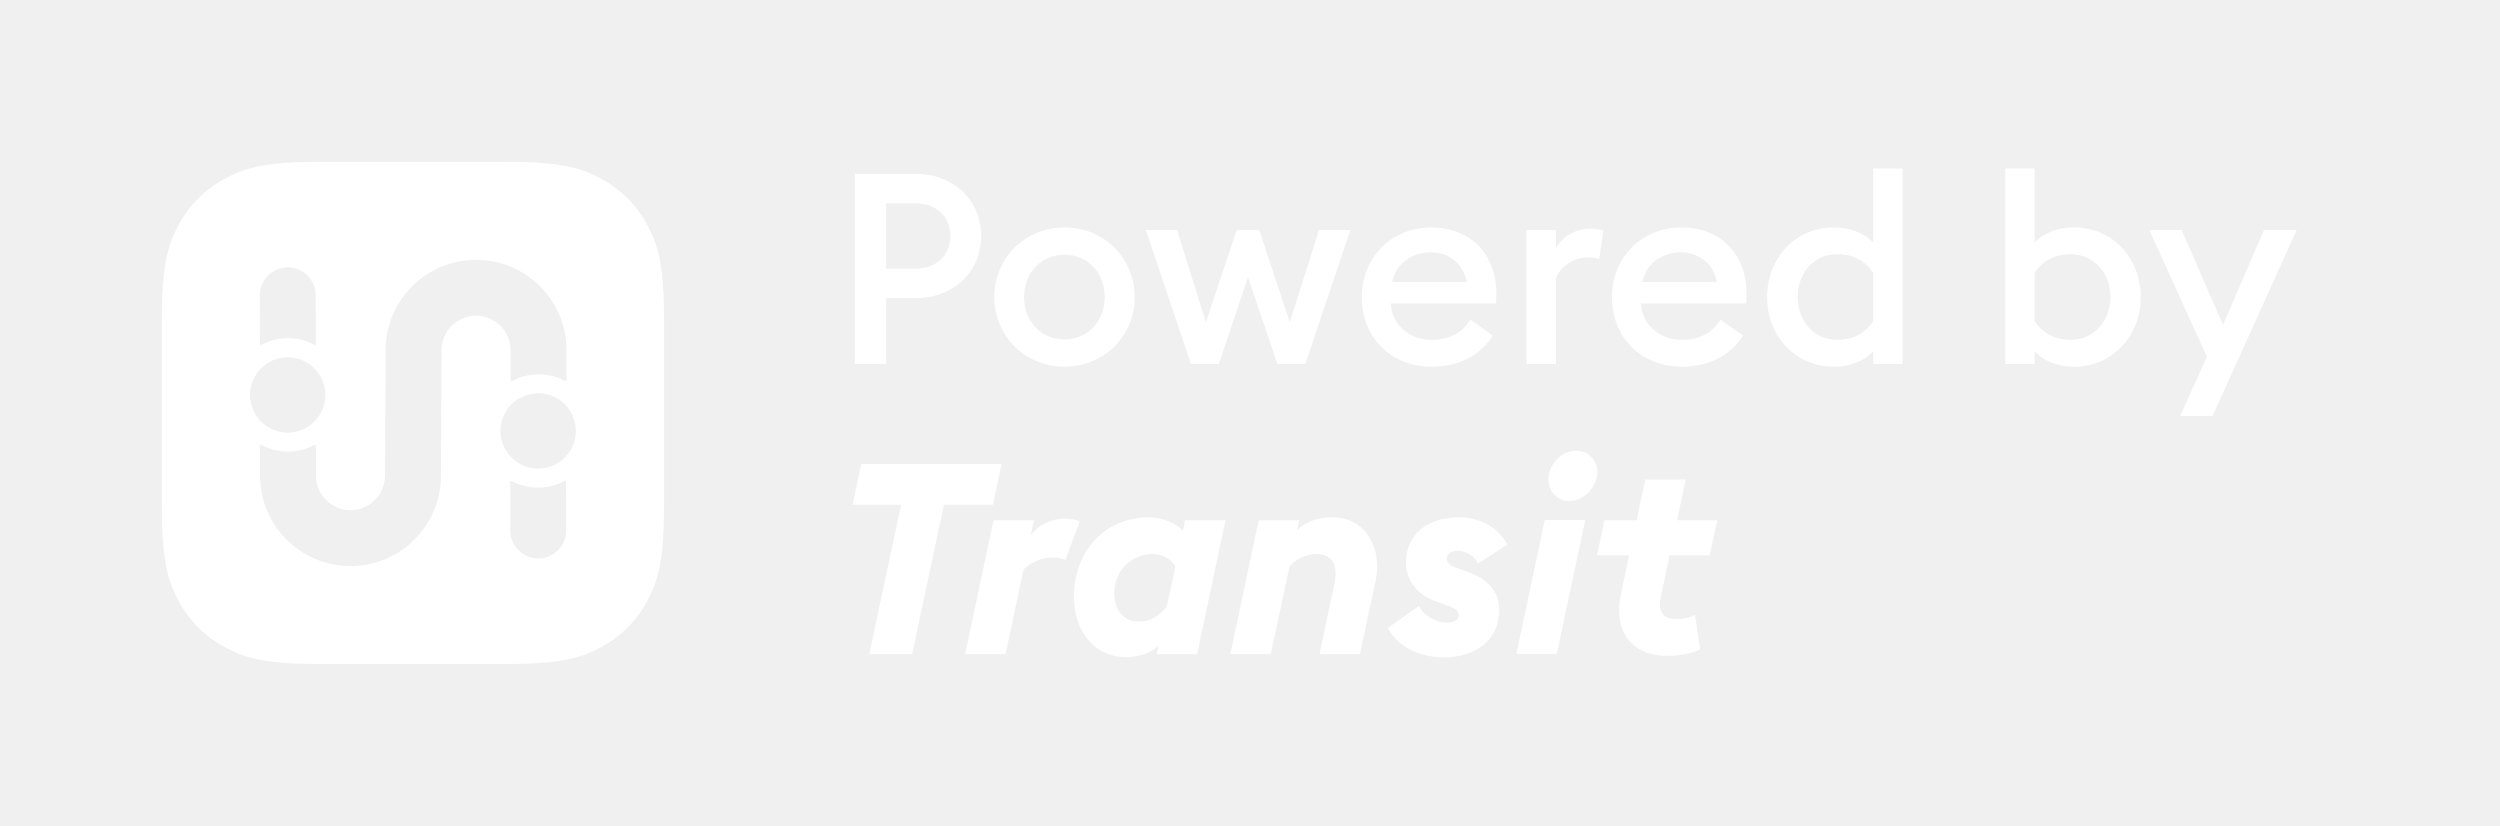
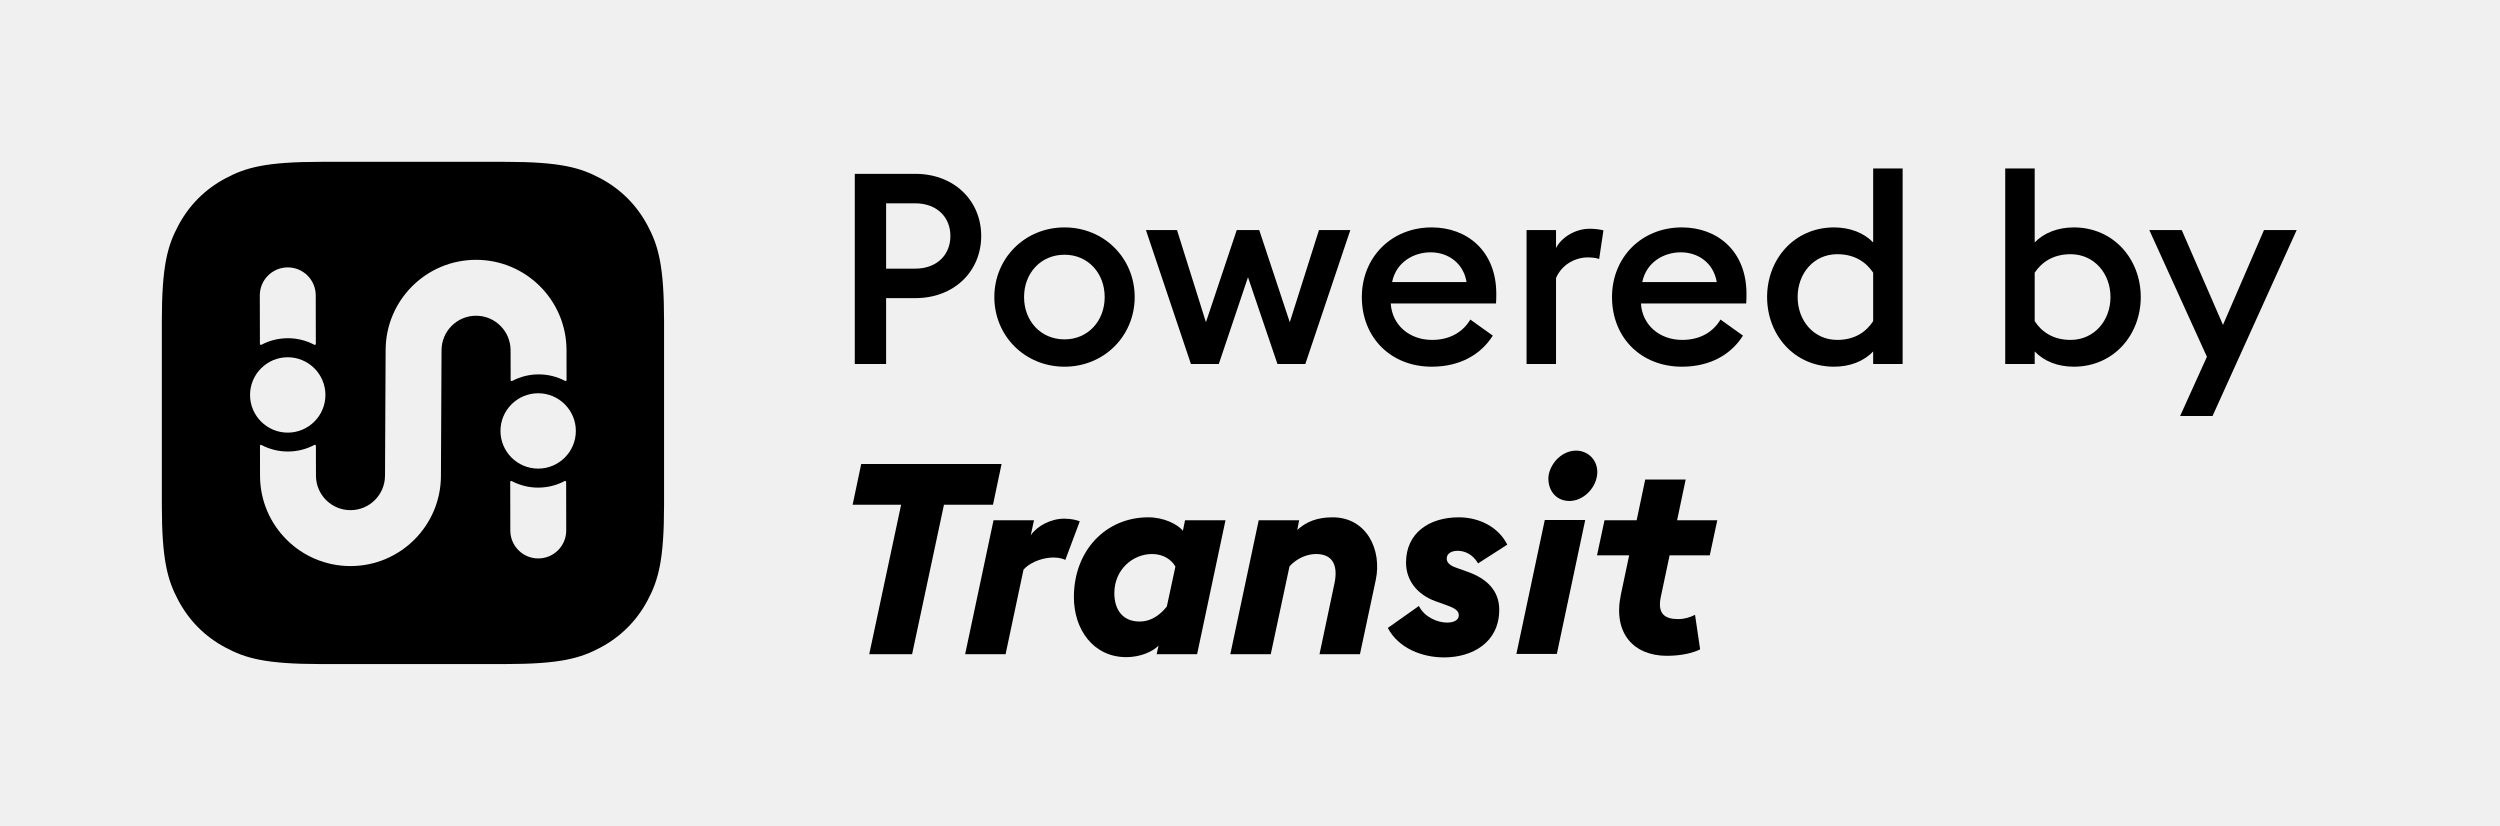
- <svg xmlns="http://www.w3.org/2000/svg" width="112px" height="37px" viewBox="0 0 112 37" version="1.1">
-   <g id="transit-api-badge" stroke="none" stroke-width="1" fill="none" fill-rule="evenodd">
-     <g id="1.Elements/__transit-logos/app-icon/iOS/white" transform="translate(7.25, 7.25)" fill="#FFFFFF">
-       <path d="M15.372,2.95252264e-15 C17.85,2.4972063e-15 18.749,0.258 19.655,0.743 C20.562,1.227 21.273,1.938 21.757,2.845 C22.242,3.751 22.5,4.65 22.5,7.128 L22.5,15.372 C22.5,17.85 22.242,18.749 21.757,19.655 C21.273,20.562 20.562,21.273 19.655,21.757 C18.749,22.242 17.85,22.5 15.372,22.5 L7.128,22.5 C4.65,22.5 3.751,22.242 2.845,21.757 C1.938,21.273 1.227,20.562 0.743,19.655 C0.258,18.749 1.88790948e-15,17.85 1.58436526e-15,15.372 L1.96834842e-15,7.128 C1.6648042e-15,4.65 0.258,3.751 0.743,2.845 C1.227,1.938 1.938,1.227 2.845,0.743 C3.751,0.258 4.65,2.83186422e-15 7.128,2.37654788e-15 L15.372,2.95252264e-15 Z M14.078,4.39 C11.84,4.39 10.026,6.204 10.026,8.442 L10.025,8.573 L10.024,8.755 C10.022,9.226 10.017,10.164 10.013,11.121 L10.01,11.631 C10.005,12.728 10,13.746 9.999,13.998 L9.998,14.058 C9.998,14.912 9.306,15.605 8.452,15.605 C7.597,15.605 6.905,14.912 6.905,14.058 L6.904,13.696 L6.904,13.585 L6.903,13.187 C6.903,13.127 6.903,13.069 6.903,13.015 L6.902,12.726 C6.902,12.69 6.866,12.666 6.831,12.684 C6.477,12.872 6.074,12.978 5.647,12.978 C5.219,12.978 4.816,12.872 4.462,12.685 C4.432,12.668 4.397,12.69 4.397,12.727 C4.397,12.769 4.397,12.815 4.397,12.863 L4.398,13.189 C4.398,13.25 4.398,13.313 4.398,13.38 L4.399,13.815 L4.399,14.059 C4.4,16.297 6.214,18.11 8.452,18.11 C10.689,18.11 12.504,16.296 12.504,14.058 L12.504,13.998 C12.507,13.454 12.526,9.362 12.53,8.573 L12.531,8.442 C12.531,7.588 13.223,6.895 14.078,6.895 C14.932,6.895 15.624,7.588 15.624,8.444 L15.625,8.689 L15.626,9.123 C15.626,9.189 15.626,9.253 15.626,9.313 L15.627,9.639 L15.627,9.774 C15.627,9.81 15.663,9.834 15.698,9.816 C16.052,9.628 16.455,9.522 16.883,9.522 C17.31,9.522 17.713,9.628 18.067,9.815 C18.097,9.832 18.132,9.81 18.132,9.773 L18.132,9.588 L18.132,9.483 L18.131,9.12 C18.131,8.921 18.13,8.694 18.13,8.441 C18.129,6.203 16.315,4.39 14.078,4.39 Z M18.068,14.297 L18.044,14.302 C17.689,14.491 17.284,14.595 16.854,14.595 C16.429,14.595 16.029,14.488 15.677,14.303 C15.644,14.285 15.607,14.309 15.608,14.341 L15.608,14.527 L15.609,14.907 C15.609,14.956 15.609,15.007 15.609,15.06 L15.61,15.409 C15.61,15.722 15.611,16.092 15.612,16.518 C15.613,17.21 16.175,17.77 16.867,17.768 C17.559,17.767 18.119,17.205 18.117,16.513 C18.116,16.003 18.115,15.574 18.115,15.226 L18.114,14.906 C18.114,14.857 18.114,14.81 18.114,14.766 L18.113,14.427 L18.113,14.342 C18.113,14.305 18.074,14.286 18.044,14.302 Z M16.86,10.368 C15.929,10.368 15.171,11.125 15.171,12.056 C15.171,12.987 15.929,13.744 16.86,13.744 C17.791,13.744 18.548,12.987 18.548,12.056 C18.548,11.125 17.791,10.368 16.86,10.368 Z M5.64,8.755 C4.709,8.755 3.952,9.513 3.952,10.444 C3.952,11.375 4.709,12.132 5.64,12.132 C6.571,12.132 7.329,11.375 7.329,10.444 C7.329,9.513 6.571,8.755 5.64,8.755 Z M5.64,4.729 C4.948,4.731 4.388,5.292 4.389,5.984 C4.39,6.069 4.39,6.152 4.39,6.233 L4.391,6.689 L4.392,7.091 C4.392,7.153 4.392,7.213 4.392,7.271 L4.393,7.592 C4.393,7.641 4.393,7.687 4.393,7.732 L4.394,8.07 L4.394,8.156 C4.394,8.192 4.433,8.211 4.463,8.195 C4.818,8.006 5.223,7.902 5.653,7.902 C6.078,7.902 6.478,8.01 6.83,8.195 C6.863,8.212 6.899,8.189 6.899,8.156 L6.899,7.971 L6.898,7.516 L6.898,7.437 L6.897,7.089 C6.896,6.775 6.896,6.406 6.895,5.979 C6.893,5.287 6.331,4.728 5.64,4.729 Z" id="Combined-Shape" />
+ <svg xmlns="http://www.w3.org/2000/svg" width="100%" height="100%" viewBox="0 0 112 37" version="1.1" xml:space="preserve" style="fill-rule:evenodd;clip-rule:evenodd;stroke-linejoin:round;stroke-miterlimit:2;">
+   <g id="transit-api-badge">
+     <g id="_1.Elements-__transit-logos-app-icon-iOS-white" transform="matrix(1,0,0,1,7.25,7.25)">
+       <path id="Combined-Shape" d="M15.372,0C17.85,0 18.749,0.258 19.655,0.743C20.562,1.227 21.273,1.938 21.757,2.845C22.242,3.751 22.5,4.65 22.5,7.128L22.5,15.372C22.5,17.85 22.242,18.749 21.757,19.655C21.273,20.562 20.562,21.273 19.655,21.757C18.749,22.242 17.85,22.5 15.372,22.5L7.128,22.5C4.65,22.5 3.751,22.242 2.845,21.757C1.938,21.273 1.227,20.562 0.743,19.655C0.258,18.749 0,17.85 0,15.372L0,7.128C0,4.65 0.258,3.751 0.743,2.845C1.227,1.938 1.938,1.227 2.845,0.743C3.751,0.258 4.65,0 7.128,0L15.372,0ZM14.078,4.39C11.84,4.39 10.026,6.204 10.026,8.442L10.01,11.631C10.005,12.728 10,13.746 9.999,13.998L9.998,14.058C9.998,14.912 9.306,15.605 8.452,15.605C7.597,15.605 6.905,14.912 6.905,14.058L6.902,12.726C6.902,12.69 6.866,12.666 6.831,12.684C6.477,12.872 6.074,12.978 5.647,12.978C5.219,12.978 4.816,12.872 4.462,12.685C4.432,12.668 4.397,12.69 4.397,12.727L4.399,14.059C4.4,16.297 6.214,18.11 8.452,18.11C10.689,18.11 12.504,16.296 12.504,14.058L12.504,13.998C12.507,13.454 12.526,9.362 12.53,8.573L12.531,8.442C12.531,7.588 13.223,6.895 14.078,6.895C14.932,6.895 15.624,7.588 15.624,8.444L15.627,9.774C15.627,9.81 15.663,9.834 15.698,9.816C16.052,9.628 16.455,9.522 16.883,9.522C17.31,9.522 17.713,9.628 18.067,9.815C18.097,9.832 18.132,9.81 18.132,9.773L18.13,8.441C18.129,6.203 16.315,4.39 14.078,4.39ZM18.068,14.297L18.044,14.302C17.689,14.491 17.284,14.595 16.854,14.595C16.429,14.595 16.029,14.488 15.677,14.303C15.644,14.285 15.607,14.309 15.608,14.341L15.608,14.527L15.609,15.06L15.61,15.409C15.61,15.722 15.611,16.092 15.612,16.518C15.613,17.21 16.175,17.77 16.867,17.768C17.559,17.767 18.119,17.205 18.117,16.513C18.116,16.003 18.115,15.574 18.115,15.226L18.114,14.766L18.113,14.342C18.113,14.305 18.074,14.286 18.044,14.302L18.068,14.297ZM16.86,10.368C15.929,10.368 15.171,11.125 15.171,12.056C15.171,12.987 15.929,13.744 16.86,13.744C17.791,13.744 18.548,12.987 18.548,12.056C18.548,11.125 17.791,10.368 16.86,10.368ZM5.64,8.755C4.709,8.755 3.952,9.513 3.952,10.444C3.952,11.375 4.709,12.132 5.64,12.132C6.571,12.132 7.329,11.375 7.329,10.444C7.329,9.513 6.571,8.755 5.64,8.755ZM5.64,4.729C4.948,4.731 4.388,5.292 4.389,5.984L4.391,6.689L4.392,7.271L4.393,7.732L4.394,8.156C4.394,8.192 4.433,8.211 4.463,8.195C4.818,8.006 5.223,7.902 5.653,7.902C6.078,7.902 6.478,8.01 6.83,8.195C6.863,8.212 6.899,8.189 6.899,8.156L6.899,7.971L6.898,7.437L6.897,7.089C6.896,6.775 6.896,6.406 6.895,5.979C6.893,5.287 6.331,4.728 5.64,4.729Z" />
    </g>
-     <g id="Powered-by-Transit" transform="translate(38.198, 7.548)" fill="#FFFFFF" fill-rule="nonzero">
-       <path d="M0.096,0.24 L0.096,8.76 L1.5,8.76 L1.5,5.808 L2.808,5.808 C4.56,5.808 5.76,4.596 5.76,3.024 C5.76,1.452 4.56,0.24 2.808,0.24 L0.096,0.24 Z M1.5,4.488 L1.5,1.56 L2.796,1.56 C3.792,1.56 4.38,2.196 4.38,3.024 C4.38,3.852 3.792,4.488 2.796,4.488 L1.5,4.488 Z" id="Shape" />
-       <path d="M12.636,5.76 C12.636,4.02 11.268,2.64 9.492,2.64 C7.716,2.64 6.348,4.02 6.348,5.76 C6.348,7.5 7.716,8.88 9.492,8.88 C11.268,8.88 12.636,7.5 12.636,5.76 Z M7.68,5.76 C7.68,4.692 8.424,3.864 9.492,3.864 C10.548,3.864 11.292,4.692 11.292,5.76 C11.292,6.828 10.548,7.656 9.492,7.656 C8.424,7.656 7.68,6.828 7.68,5.76 Z" id="Shape" />
-       <polygon id="Path" points="16.404 8.76 17.712 4.872 19.032 8.76 20.28 8.76 22.296 2.76 20.892 2.76 19.584 6.888 18.216 2.76 17.208 2.76 15.828 6.888 14.532 2.76 13.14 2.76 15.156 8.76" />
-       <path d="M22.812,5.76 C22.812,7.584 24.12,8.88 25.944,8.88 C27.204,8.88 28.14,8.34 28.68,7.488 L27.672,6.768 C27.36,7.296 26.796,7.68 25.956,7.68 C24.96,7.68 24.168,7.032 24.108,6.048 L28.824,6.048 C28.836,5.856 28.836,5.748 28.836,5.616 C28.836,3.684 27.516,2.64 25.944,2.64 C24.12,2.64 22.812,3.996 22.812,5.76 Z M25.896,3.756 C26.664,3.756 27.36,4.224 27.504,5.088 L24.168,5.088 C24.348,4.2 25.128,3.756 25.896,3.756 Z" id="Shape" />
-       <path d="M31.512,2.76 L30.192,2.76 L30.192,8.76 L31.512,8.76 L31.512,4.908 C31.776,4.284 32.4,3.984 32.928,3.984 C33.132,3.984 33.324,4.008 33.444,4.056 L33.636,2.772 C33.492,2.736 33.276,2.7 33.024,2.7 C32.352,2.7 31.74,3.108 31.512,3.564 L31.512,2.76 Z" id="Path" />
-       <path d="M34.02,5.76 C34.02,7.584 35.328,8.88 37.152,8.88 C38.412,8.88 39.348,8.34 39.888,7.488 L38.88,6.768 C38.568,7.296 38.004,7.68 37.164,7.68 C36.168,7.68 35.376,7.032 35.316,6.048 L40.032,6.048 C40.044,5.856 40.044,5.748 40.044,5.616 C40.044,3.684 38.724,2.64 37.152,2.64 C35.328,2.64 34.02,3.996 34.02,5.76 Z M37.104,3.756 C37.872,3.756 38.568,4.224 38.712,5.088 L35.376,5.088 C35.556,4.2 36.336,3.756 37.104,3.756 Z" id="Shape" />
-       <path d="M40.968,5.76 C40.968,7.452 42.18,8.88 43.968,8.88 C44.676,8.88 45.3,8.64 45.72,8.196 L45.72,8.76 L47.04,8.76 L47.04,0 L45.72,0 L45.72,3.312 C45.3,2.88 44.676,2.64 43.968,2.64 C42.18,2.64 40.968,4.068 40.968,5.76 Z M45.72,6.84 C45.408,7.32 44.892,7.68 44.112,7.68 C43.056,7.68 42.336,6.816 42.336,5.76 C42.336,4.704 43.056,3.84 44.112,3.84 C44.892,3.84 45.408,4.2 45.72,4.668 L45.72,6.84 Z" id="Shape" />
-       <path d="M57.708,5.76 C57.708,4.068 56.496,2.64 54.708,2.64 C54,2.64 53.376,2.88 52.956,3.312 L52.956,0 L51.636,0 L51.636,8.76 L52.956,8.76 L52.956,8.196 C53.376,8.64 54,8.88 54.708,8.88 C56.496,8.88 57.708,7.452 57.708,5.76 Z M52.956,4.668 C53.268,4.2 53.784,3.84 54.564,3.84 C55.62,3.84 56.352,4.704 56.352,5.76 C56.352,6.816 55.62,7.68 54.564,7.68 C53.784,7.68 53.268,7.32 52.956,6.84 L52.956,4.668 Z" id="Shape" />
-       <polygon id="Path" points="60.672 8.436 59.472 11.088 60.924 11.088 64.692 2.76 63.228 2.76 61.392 7.008 59.544 2.76 58.092 2.76" />
-       <polygon id="Path" points="0 15.064 2.172 15.064 0.744 21.76 2.664 21.76 4.092 15.064 6.288 15.064 6.672 13.24 0.384 13.24" />
-       <path d="M8.124,15.76 L6.312,15.76 L5.04,21.76 L6.852,21.76 L7.656,17.968 C8.04,17.56 8.64,17.428 9,17.428 C9.276,17.428 9.456,17.5 9.528,17.536 L10.176,15.808 C10.068,15.76 9.804,15.688 9.48,15.688 C8.88,15.688 8.268,16.012 7.98,16.432 L8.124,15.76 Z" id="Path" />
-       <path d="M12.264,21.892 C12.876,21.892 13.44,21.652 13.704,21.376 L13.62,21.76 L15.432,21.76 L16.704,15.76 L14.892,15.76 L14.796,16.228 C14.544,15.928 13.932,15.628 13.248,15.628 C11.34,15.628 9.912,17.116 9.912,19.204 C9.912,20.644 10.776,21.892 12.264,21.892 Z M12.852,20.296 C12.12,20.296 11.724,19.792 11.724,19.024 C11.724,17.98 12.54,17.272 13.416,17.272 C13.932,17.272 14.292,17.536 14.46,17.836 L14.076,19.624 C13.872,19.876 13.476,20.296 12.852,20.296 Z" id="Shape" />
-       <path d="M20.004,15.76 L18.192,15.76 L16.92,21.76 L18.732,21.76 L19.572,17.824 C19.908,17.452 20.376,17.272 20.76,17.272 C21.588,17.272 21.732,17.884 21.588,18.58 L20.916,21.76 L22.728,21.76 L23.436,18.436 C23.724,17.068 23.016,15.628 21.504,15.628 C20.82,15.628 20.328,15.82 19.92,16.192 L20.004,15.76 Z" id="Path" />
-       <path d="M26.496,21.904 C27.768,21.904 28.968,21.232 28.968,19.768 C28.968,18.928 28.428,18.376 27.54,18.064 L27.036,17.884 C26.688,17.764 26.616,17.608 26.616,17.476 C26.616,17.236 26.844,17.128 27.108,17.128 C27.396,17.128 27.768,17.26 28.02,17.692 L29.328,16.852 C28.932,16.06 28.068,15.628 27.156,15.628 C25.824,15.628 24.792,16.336 24.792,17.656 C24.792,18.424 25.26,19.084 26.136,19.396 L26.508,19.528 C26.988,19.696 27.156,19.804 27.156,20.02 C27.156,20.224 26.952,20.344 26.628,20.344 C26.208,20.344 25.62,20.104 25.368,19.6 L23.976,20.584 C24.456,21.496 25.512,21.904 26.496,21.904 Z" id="Path" />
-       <path d="M32.112,14.896 C32.7,14.896 33.252,14.38 33.348,13.768 C33.444,13.144 33,12.64 32.412,12.64 C31.8,12.64 31.272,13.168 31.176,13.768 C31.116,14.38 31.488,14.896 32.112,14.896 Z M29.736,21.748 L31.548,21.748 L32.82,15.748 L31.008,15.748 L29.736,21.748 Z" id="Shape" />
-       <path d="M36.48,21.832 C37.14,21.832 37.656,21.7 37.968,21.544 L37.74,19.996 C37.536,20.104 37.26,20.188 36.984,20.188 C36.396,20.188 36.048,19.96 36.204,19.204 L36.6,17.332 L38.4,17.332 L38.736,15.76 L36.936,15.76 L37.32,13.936 L35.508,13.936 L35.124,15.76 L33.684,15.76 L33.348,17.332 L34.788,17.332 L34.416,19.096 C34.056,20.824 34.992,21.832 36.48,21.832 Z" id="Path" />
+     <g id="Powered-by-Transit" transform="matrix(1,0,0,1,38.198,7.548)">
+       <path id="Shape" d="M0.096,0.24L0.096,8.76L1.5,8.76L1.5,5.808L2.808,5.808C4.56,5.808 5.76,4.596 5.76,3.024C5.76,1.452 4.56,0.24 2.808,0.24L0.096,0.24ZM1.5,4.488L1.5,1.56L2.796,1.56C3.792,1.56 4.38,2.196 4.38,3.024C4.38,3.852 3.792,4.488 2.796,4.488L1.5,4.488Z" style="fill-rule:nonzero;" />
+       <path id="Shape1" d="M12.636,5.76C12.636,4.02 11.268,2.64 9.492,2.64C7.716,2.64 6.348,4.02 6.348,5.76C6.348,7.5 7.716,8.88 9.492,8.88C11.268,8.88 12.636,7.5 12.636,5.76ZM7.68,5.76C7.68,4.692 8.424,3.864 9.492,3.864C10.548,3.864 11.292,4.692 11.292,5.76C11.292,6.828 10.548,7.656 9.492,7.656C8.424,7.656 7.68,6.828 7.68,5.76Z" style="fill-rule:nonzero;" />
+       <path id="Path" d="M16.404,8.76L17.712,4.872L19.032,8.76L20.28,8.76L22.296,2.76L20.892,2.76L19.584,6.888L18.216,2.76L17.208,2.76L15.828,6.888L14.532,2.76L13.14,2.76L15.156,8.76L16.404,8.76Z" style="fill-rule:nonzero;" />
+       <path id="Shape2" d="M22.812,5.76C22.812,7.584 24.12,8.88 25.944,8.88C27.204,8.88 28.14,8.34 28.68,7.488L27.672,6.768C27.36,7.296 26.796,7.68 25.956,7.68C24.96,7.68 24.168,7.032 24.108,6.048L28.824,6.048C28.836,5.856 28.836,5.748 28.836,5.616C28.836,3.684 27.516,2.64 25.944,2.64C24.12,2.64 22.812,3.996 22.812,5.76ZM25.896,3.756C26.664,3.756 27.36,4.224 27.504,5.088L24.168,5.088C24.348,4.2 25.128,3.756 25.896,3.756Z" style="fill-rule:nonzero;" />
+       <path id="Path1" d="M31.512,2.76L30.192,2.76L30.192,8.76L31.512,8.76L31.512,4.908C31.776,4.284 32.4,3.984 32.928,3.984C33.132,3.984 33.324,4.008 33.444,4.056L33.636,2.772C33.492,2.736 33.276,2.7 33.024,2.7C32.352,2.7 31.74,3.108 31.512,3.564L31.512,2.76Z" style="fill-rule:nonzero;" />
+       <path id="Shape3" d="M34.02,5.76C34.02,7.584 35.328,8.88 37.152,8.88C38.412,8.88 39.348,8.34 39.888,7.488L38.88,6.768C38.568,7.296 38.004,7.68 37.164,7.68C36.168,7.68 35.376,7.032 35.316,6.048L40.032,6.048C40.044,5.856 40.044,5.748 40.044,5.616C40.044,3.684 38.724,2.64 37.152,2.64C35.328,2.64 34.02,3.996 34.02,5.76ZM37.104,3.756C37.872,3.756 38.568,4.224 38.712,5.088L35.376,5.088C35.556,4.2 36.336,3.756 37.104,3.756Z" style="fill-rule:nonzero;" />
+       <path id="Shape4" d="M40.968,5.76C40.968,7.452 42.18,8.88 43.968,8.88C44.676,8.88 45.3,8.64 45.72,8.196L45.72,8.76L47.04,8.76L47.04,0L45.72,0L45.72,3.312C45.3,2.88 44.676,2.64 43.968,2.64C42.18,2.64 40.968,4.068 40.968,5.76ZM45.72,6.84C45.408,7.32 44.892,7.68 44.112,7.68C43.056,7.68 42.336,6.816 42.336,5.76C42.336,4.704 43.056,3.84 44.112,3.84C44.892,3.84 45.408,4.2 45.72,4.668L45.72,6.84Z" style="fill-rule:nonzero;" />
+       <path id="Shape5" d="M57.708,5.76C57.708,4.068 56.496,2.64 54.708,2.64C54,2.64 53.376,2.88 52.956,3.312L52.956,0L51.636,0L51.636,8.76L52.956,8.76L52.956,8.196C53.376,8.64 54,8.88 54.708,8.88C56.496,8.88 57.708,7.452 57.708,5.76ZM52.956,4.668C53.268,4.2 53.784,3.84 54.564,3.84C55.62,3.84 56.352,4.704 56.352,5.76C56.352,6.816 55.62,7.68 54.564,7.68C53.784,7.68 53.268,7.32 52.956,6.84L52.956,4.668Z" style="fill-rule:nonzero;" />
+       <path id="Path2" d="M60.672,8.436L59.472,11.088L60.924,11.088L64.692,2.76L63.228,2.76L61.392,7.008L59.544,2.76L58.092,2.76L60.672,8.436Z" style="fill-rule:nonzero;" />
+       <path id="Path3" d="M0,15.064L2.172,15.064L0.744,21.76L2.664,21.76L4.092,15.064L6.288,15.064L6.672,13.24L0.384,13.24L0,15.064Z" style="fill-rule:nonzero;" />
+       <path id="Path4" d="M8.124,15.76L6.312,15.76L5.04,21.76L6.852,21.76L7.656,17.968C8.04,17.56 8.64,17.428 9,17.428C9.276,17.428 9.456,17.5 9.528,17.536L10.176,15.808C10.068,15.76 9.804,15.688 9.48,15.688C8.88,15.688 8.268,16.012 7.98,16.432L8.124,15.76Z" style="fill-rule:nonzero;" />
+       <path id="Shape6" d="M12.264,21.892C12.876,21.892 13.44,21.652 13.704,21.376L13.62,21.76L15.432,21.76L16.704,15.76L14.892,15.76L14.796,16.228C14.544,15.928 13.932,15.628 13.248,15.628C11.34,15.628 9.912,17.116 9.912,19.204C9.912,20.644 10.776,21.892 12.264,21.892ZM12.852,20.296C12.12,20.296 11.724,19.792 11.724,19.024C11.724,17.98 12.54,17.272 13.416,17.272C13.932,17.272 14.292,17.536 14.46,17.836L14.076,19.624C13.872,19.876 13.476,20.296 12.852,20.296Z" style="fill-rule:nonzero;" />
+       <path id="Path5" d="M20.004,15.76L18.192,15.76L16.92,21.76L18.732,21.76L19.572,17.824C19.908,17.452 20.376,17.272 20.76,17.272C21.588,17.272 21.732,17.884 21.588,18.58L20.916,21.76L22.728,21.76L23.436,18.436C23.724,17.068 23.016,15.628 21.504,15.628C20.82,15.628 20.328,15.82 19.92,16.192L20.004,15.76Z" style="fill-rule:nonzero;" />
+       <path id="Path6" d="M26.496,21.904C27.768,21.904 28.968,21.232 28.968,19.768C28.968,18.928 28.428,18.376 27.54,18.064L27.036,17.884C26.688,17.764 26.616,17.608 26.616,17.476C26.616,17.236 26.844,17.128 27.108,17.128C27.396,17.128 27.768,17.26 28.02,17.692L29.328,16.852C28.932,16.06 28.068,15.628 27.156,15.628C25.824,15.628 24.792,16.336 24.792,17.656C24.792,18.424 25.26,19.084 26.136,19.396L26.508,19.528C26.988,19.696 27.156,19.804 27.156,20.02C27.156,20.224 26.952,20.344 26.628,20.344C26.208,20.344 25.62,20.104 25.368,19.6L23.976,20.584C24.456,21.496 25.512,21.904 26.496,21.904Z" style="fill-rule:nonzero;" />
+       <path id="Shape7" d="M32.112,14.896C32.7,14.896 33.252,14.38 33.348,13.768C33.444,13.144 33,12.64 32.412,12.64C31.8,12.64 31.272,13.168 31.176,13.768C31.116,14.38 31.488,14.896 32.112,14.896ZM29.736,21.748L31.548,21.748L32.82,15.748L31.008,15.748L29.736,21.748Z" style="fill-rule:nonzero;" />
+       <path id="Path7" d="M36.48,21.832C37.14,21.832 37.656,21.7 37.968,21.544L37.74,19.996C37.536,20.104 37.26,20.188 36.984,20.188C36.396,20.188 36.048,19.96 36.204,19.204L36.6,17.332L38.4,17.332L38.736,15.76L36.936,15.76L37.32,13.936L35.508,13.936L35.124,15.76L33.684,15.76L33.348,17.332L34.788,17.332L34.416,19.096C34.056,20.824 34.992,21.832 36.48,21.832Z" style="fill-rule:nonzero;" />
    </g>
  </g>
</svg>
